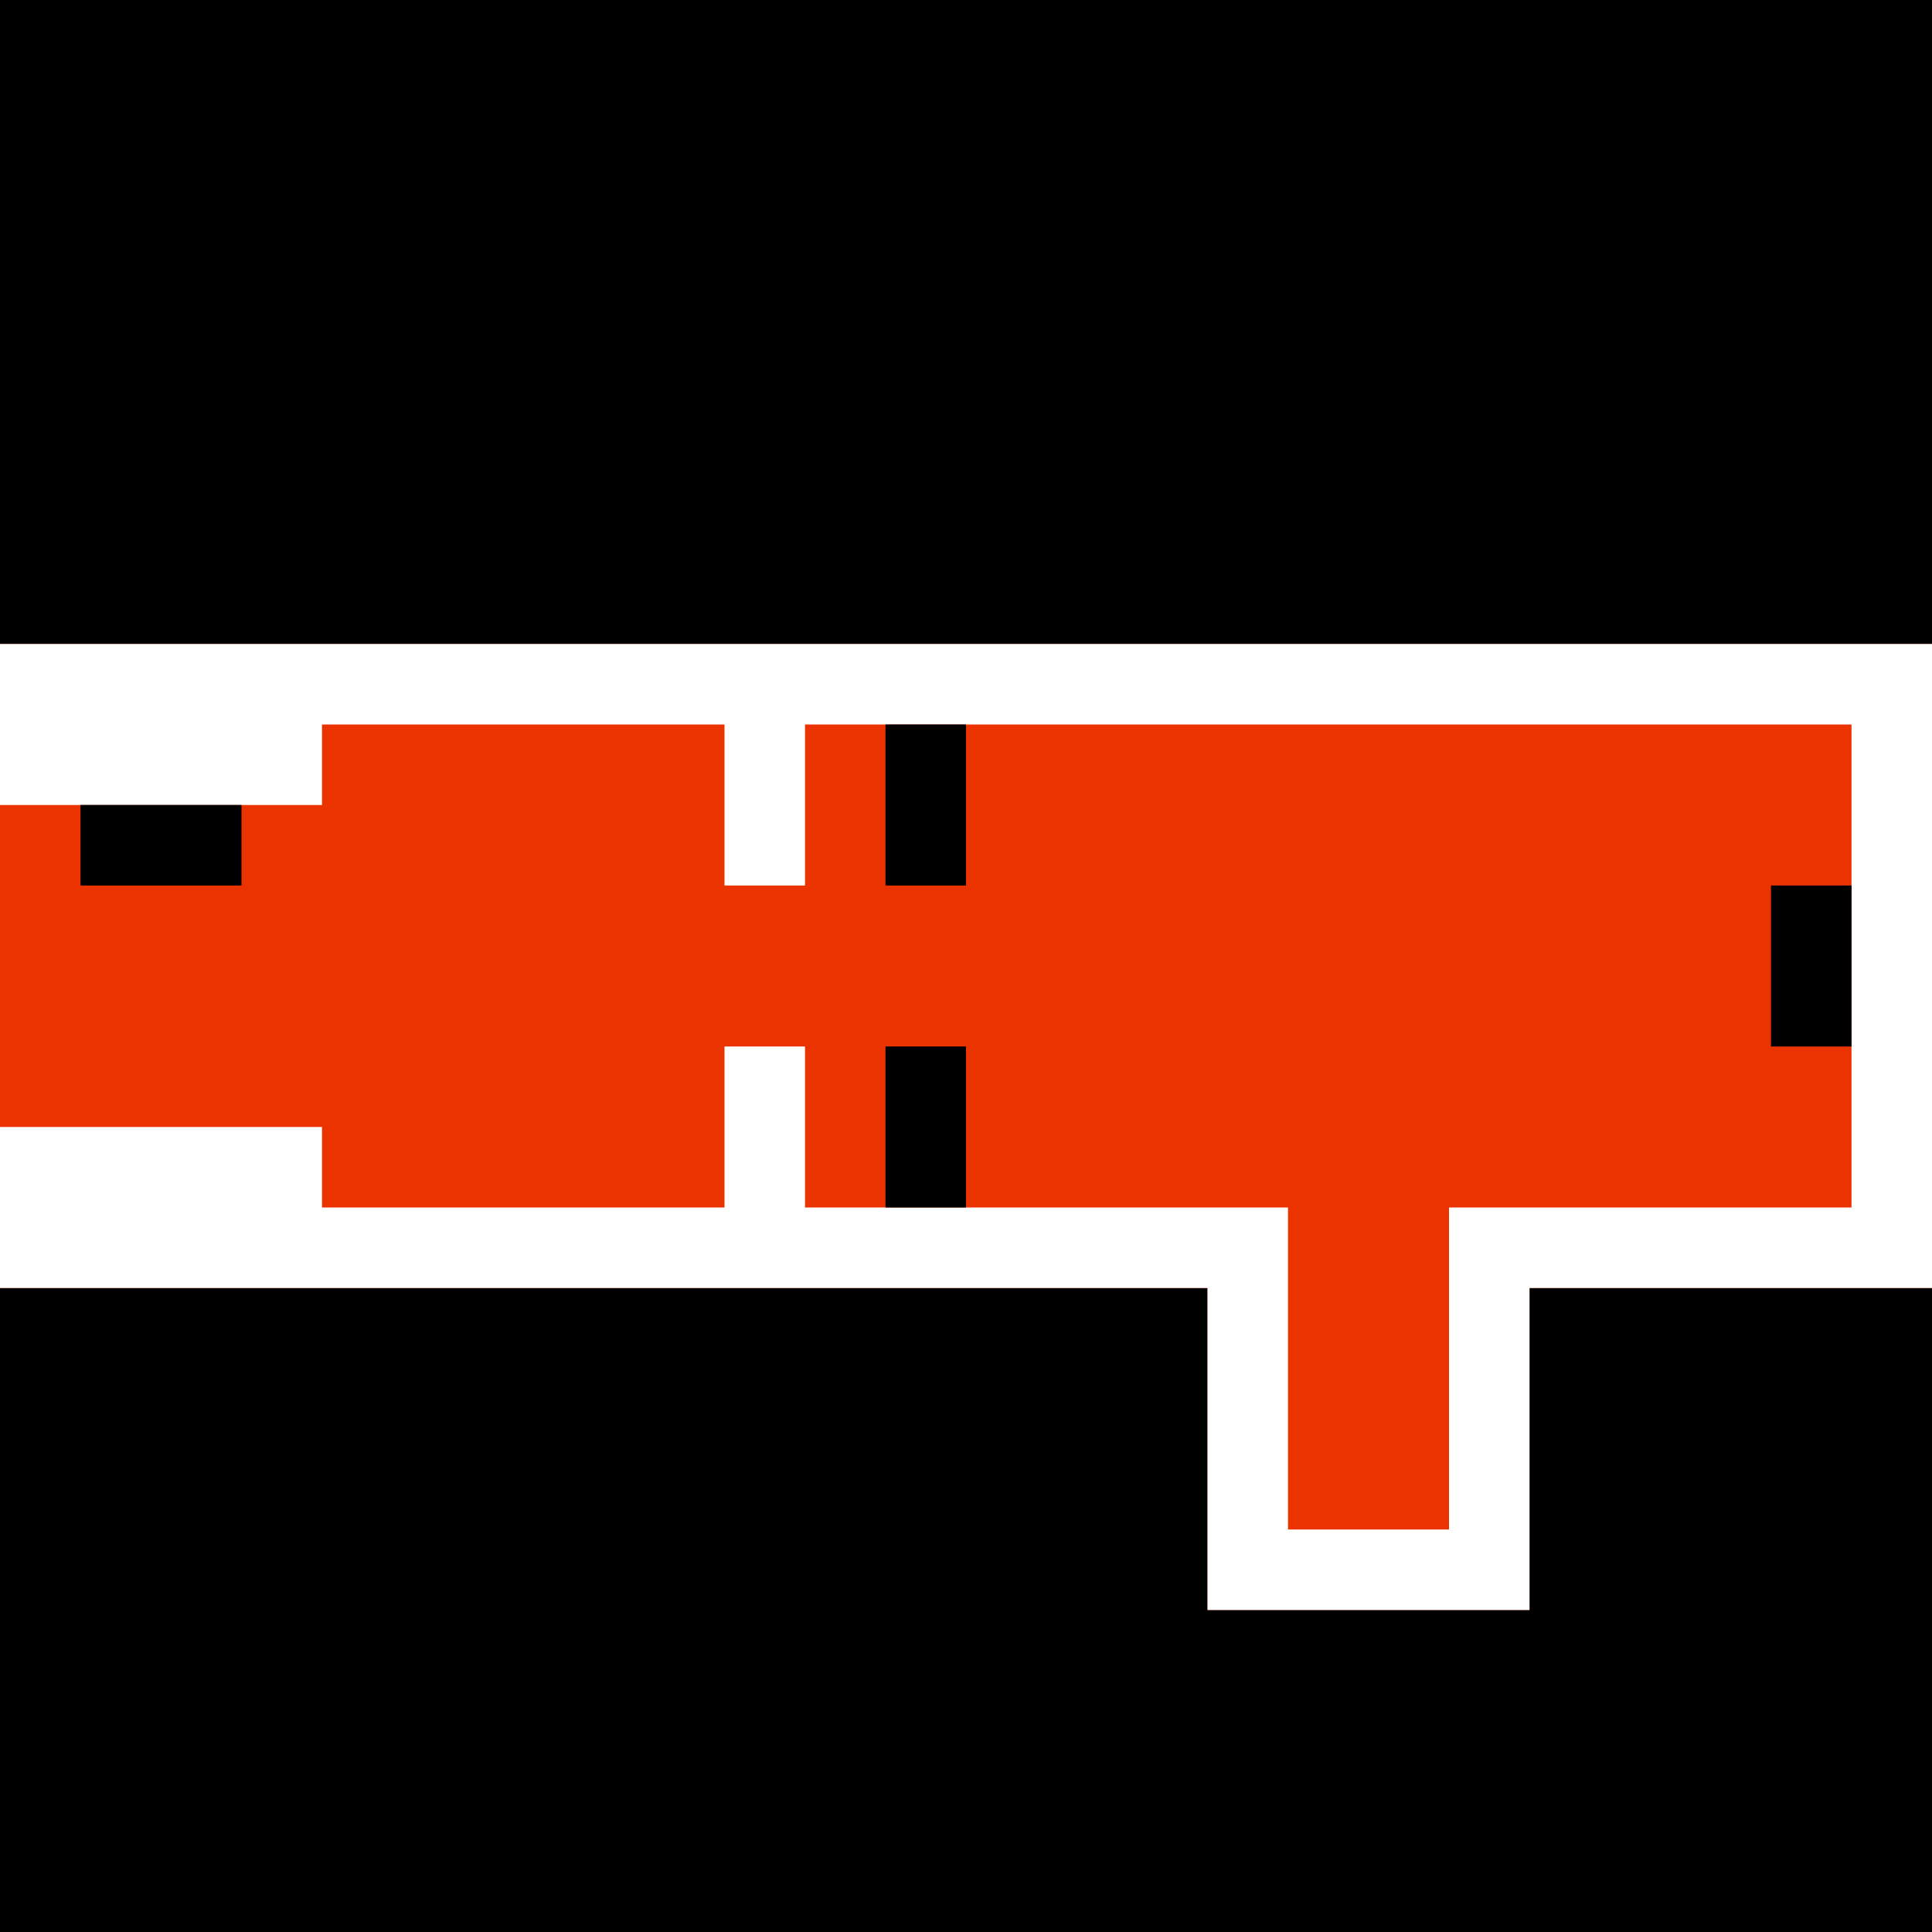
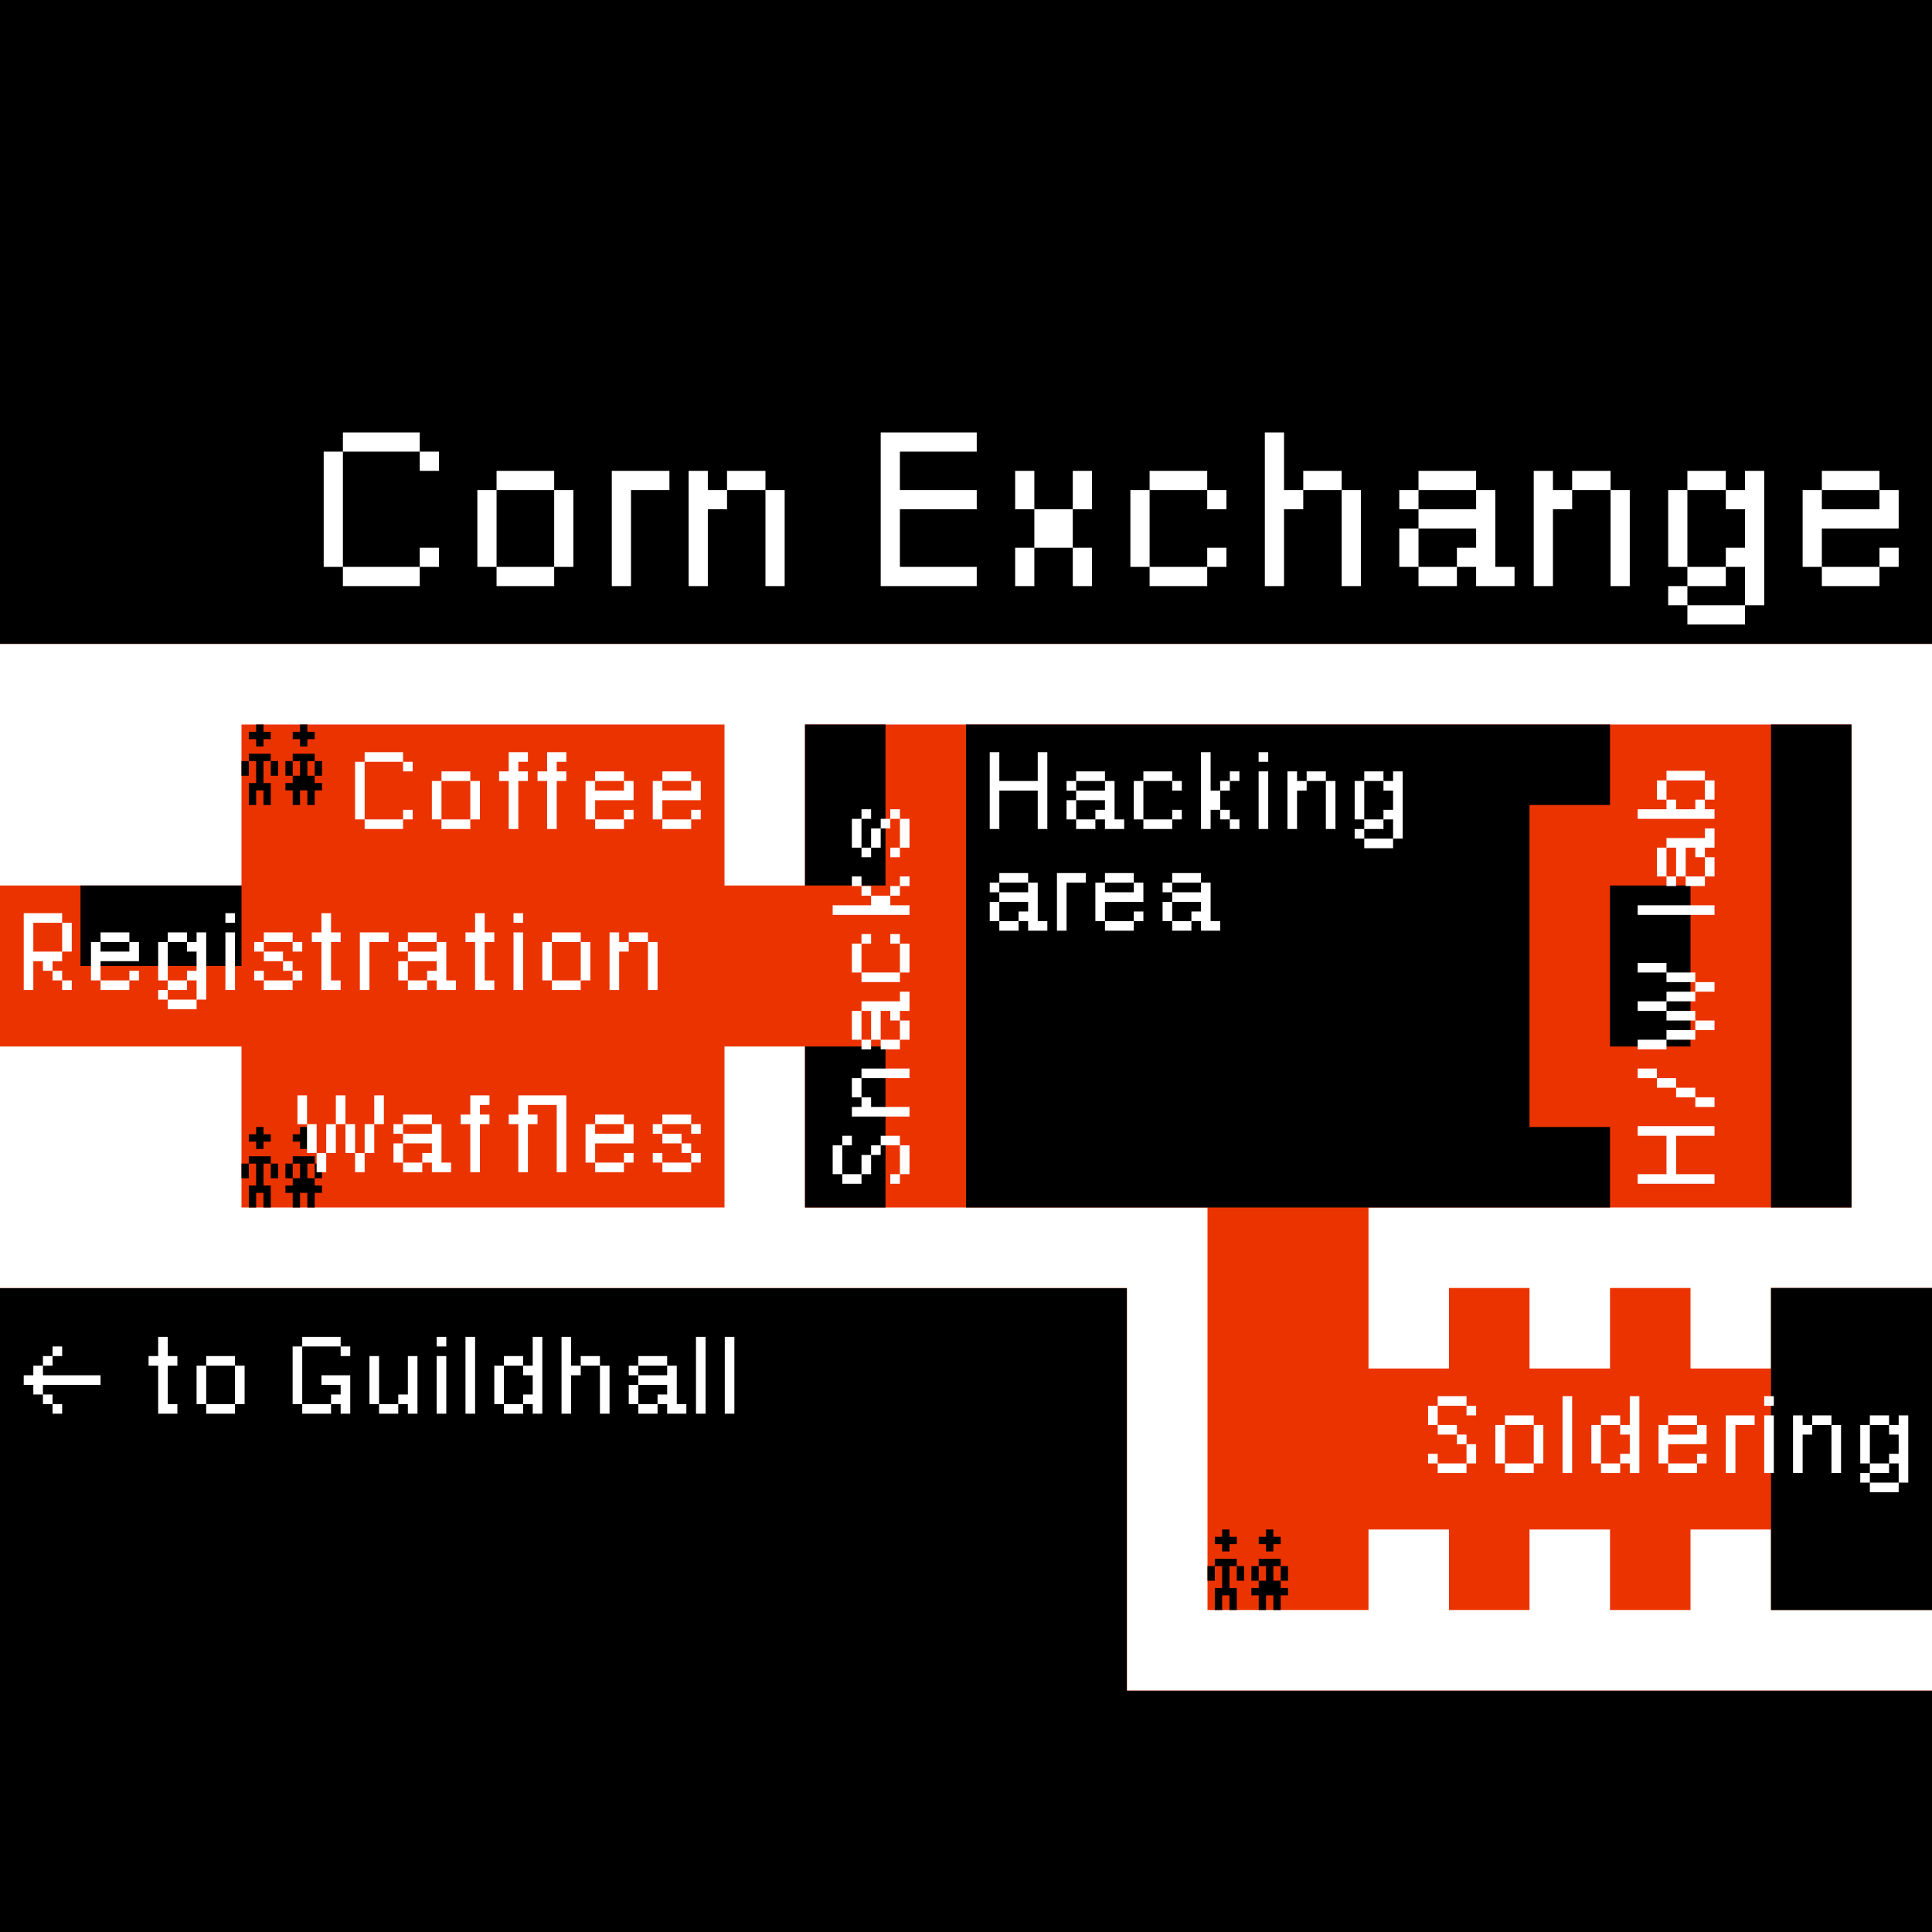
<svg xmlns="http://www.w3.org/2000/svg" version="1.1" viewBox="0 0 684 684" preserveAspectRatio="xMinYMin">
  <defs />
  <g stroke="none" stroke-opacity="1" stroke-dasharray="none" fill="none" fill-opacity="1">
    <g>
      <rect x="0" y="0" width="684" height="684" fill="black" />
-       <path d="M 427.5 456 L 427.5 570 L 541.5 570 L 541.5 456 L 684 456 L 684 228 L 0 228 L 0 456 Z" fill="#eb3300" />
-       <path d="M 0 228 L 0 285 L 114 285 L 114 256.5 L 256.5 256.5 L 256.5 228 Z M 256.5 456 L 256.5 427.5 L 114 427.5 L 114 399 L 0 399 L 0 456 Z M 541.5 456 L 684 456 L 684 228 L 256.5 228 L 256.5 313.5 L 285 313.5 L 285 256.5 L 655.5 256.5 L 655.5 427.5 L 513 427.5 L 513 541.5 L 456 541.5 L 456 427.5 L 285 427.5 L 285 370.5 L 256.5 370.5 L 256.5 456 L 427.5 456 L 427.5 570 L 541.5 570 Z" fill="white" />
-       <rect x="28.5" y="285" width="57" height="28.5" fill="black" />
-       <rect x="313.5" y="256.5" width="28.5" height="57" fill="black" />
-       <rect x="313.5" y="370.5" width="28.5" height="57" fill="black" />
-       <rect x="627" y="313.5" width="28.5" height="57" fill="black" />
+       <path d="M 399 456 L 399 598.5 L 684 598.5 L 684 228 L 0 228 L 0 456 Z" fill="#eb3300" />
+       <path d="M 0 228 L 0 313.5 L 85.5 313.5 L 85.5 256.5 L 256.5 256.5 L 256.5 228 Z M 256.5 456 L 256.5 427.5 L 85.5 427.5 L 85.5 370.5 L 0 370.5 L 0 456 Z M 684 228 L 256.5 228 L 256.5 313.5 L 285 313.5 L 285 256.5 L 655.5 256.5 L 655.5 427.5 L 484.5 427.5 L 484.5 484.5 L 513 484.5 L 513 456 L 541.5 456 L 541.5 484.5 L 570 484.5 L 570 456 L 598.5 456 L 598.5 484.5 L 627 484.5 L 627 456 L 684 456 L 684 570 L 627 570 L 627 541.5 L 598.5 541.5 L 598.5 570 L 570 570 L 570 541.5 L 541.5 541.5 L 541.5 570 L 513 570 L 513 541.5 L 484.5 541.5 L 484.5 570 L 427.5 570 L 427.5 427.5 L 285 427.5 L 285 370.5 L 256.5 370.5 L 256.5 456 L 399 456 L 399 598.5 L 684 598.5 Z" fill="white" />
+       <rect x="28.5" y="313.5" width="57" height="28.5" fill="black" />
+       <rect x="285" y="256.5" width="28.5" height="57" fill="black" />
+       <rect x="285" y="370.5" width="28.5" height="57" fill="black" />
+       <rect x="570" y="313.5" width="28.5" height="57" fill="black" />
+       <path d="M 570 285 L 570 256.5 L 342 256.5 L 342 427.5 L 570 427.5 L 570 399 L 541.5 399 L 541.5 285 Z" fill="black" />
+       <rect x="627" y="256.5" width="28.5" height="171" fill="black" />
+       <rect x="627" y="456" width="57" height="114" fill="black" />
+       <path d="M 90.682 256.5 L 90.682 259.091 L 88.091 259.091 L 88.091 261.682 L 90.682 261.682 L 90.682 264.273 L 93.273 264.273 L 93.273 261.682 L 95.864 261.682 L 95.864 259.091 L 93.273 259.091 L 93.273 256.5 Z M 106.227 256.5 L 106.227 259.091 L 103.636 259.091 L 103.636 261.682 L 106.227 261.682 L 106.227 264.273 L 108.818 264.273 L 108.818 261.682 L 111.409 261.682 L 111.409 259.091 L 108.818 259.091 L 108.818 256.5 Z M 95.864 266.864 L 88.091 266.864 L 88.091 269.455 L 85.5 269.455 L 85.5 274.636 L 88.091 274.636 L 88.091 269.455 L 90.682 269.455 L 90.682 277.227 L 88.091 277.227 L 88.091 285 L 90.682 285 L 90.682 279.818 L 93.273 279.818 L 93.273 285 L 95.864 285 L 95.864 277.227 L 93.273 277.227 L 93.273 269.455 L 95.864 269.455 L 95.864 274.636 L 98.455 274.636 L 98.455 269.455 L 95.864 269.455 Z M 111.409 266.864 L 111.409 269.455 L 111.409 269.455 L 111.409 274.636 L 114 274.636 L 114 269.455 L 111.409 269.455 Z M 111.409 266.864 L 103.636 266.864 L 103.636 269.455 L 101.045 269.455 L 101.045 274.636 L 103.636 274.636 L 103.636 269.455 L 106.227 269.455 L 106.227 274.636 L 103.636 274.636 L 103.636 277.227 L 101.045 277.227 L 101.045 279.818 L 103.636 279.818 L 103.636 285 L 106.227 285 L 106.227 279.818 L 108.818 279.818 L 108.818 285 L 111.409 285 L 111.409 279.818 L 114 279.818 L 114 277.227 L 111.409 277.227 L 111.409 274.636 L 108.818 274.636 L 108.818 269.455 L 111.409 269.455 Z" fill="black" />
+       <path d="M 432.682 541.5 L 432.682 544.091 L 430.091 544.091 L 430.091 546.682 L 432.682 546.682 L 432.682 549.273 L 435.273 549.273 L 435.273 546.682 L 437.864 546.682 L 437.864 544.091 L 435.273 544.091 L 435.273 541.5 Z M 448.227 541.5 L 448.227 544.091 L 445.636 544.091 L 445.636 546.682 L 448.227 546.682 L 448.227 549.273 L 450.818 549.273 L 450.818 546.682 L 453.409 546.682 L 453.409 544.091 L 450.818 544.091 L 450.818 541.5 Z M 437.864 551.864 L 430.091 551.864 L 430.091 554.455 L 427.5 554.455 L 427.5 559.636 L 430.091 559.636 L 430.091 554.455 L 432.682 554.455 L 432.682 562.227 L 430.091 562.227 L 430.091 570 L 432.682 570 L 432.682 564.818 L 435.273 564.818 L 435.273 570 L 437.864 570 L 437.864 562.227 L 435.273 562.227 L 435.273 554.455 L 437.864 554.455 L 437.864 559.636 L 440.455 559.636 L 440.455 554.455 L 437.864 554.455 Z M 453.409 551.864 L 453.409 554.455 L 453.409 554.455 L 453.409 559.636 L 456 559.636 L 456 554.455 L 453.409 554.455 Z M 453.409 551.864 L 445.636 551.864 L 445.636 554.455 L 443.045 554.455 L 443.045 559.636 L 445.636 559.636 L 445.636 554.455 L 448.227 554.455 L 448.227 559.636 L 445.636 559.636 L 445.636 562.227 L 443.045 562.227 L 443.045 564.818 L 445.636 564.818 L 445.636 570 L 448.227 570 L 448.227 564.818 L 450.818 564.818 L 450.818 570 L 453.409 570 L 453.409 564.818 L 456 564.818 L 456 562.227 L 453.409 562.227 L 453.409 559.636 L 450.818 559.636 L 450.818 554.455 L 453.409 554.455 Z" fill="black" />
+       <path d="M 90.682 399 L 90.682 401.591 L 88.091 401.591 L 88.091 404.182 L 90.682 404.182 L 90.682 406.773 L 93.273 406.773 L 93.273 404.182 L 95.864 404.182 L 95.864 401.591 L 93.273 401.591 L 93.273 399 Z M 106.227 399 L 106.227 401.591 L 103.636 401.591 L 103.636 404.182 L 106.227 404.182 L 106.227 406.773 L 108.818 406.773 L 108.818 404.182 L 111.409 404.182 L 111.409 401.591 L 108.818 401.591 L 108.818 399 Z M 95.864 409.364 L 88.091 409.364 L 88.091 411.955 L 85.5 411.955 L 85.5 417.136 L 88.091 417.136 L 88.091 411.955 L 90.682 411.955 L 90.682 419.727 L 88.091 419.727 L 88.091 427.5 L 90.682 427.5 L 90.682 422.318 L 93.273 422.318 L 93.273 427.5 L 95.864 427.5 L 95.864 419.727 L 93.273 419.727 L 93.273 411.955 L 95.864 411.955 L 95.864 417.136 L 98.455 417.136 L 98.455 411.955 L 95.864 411.955 Z M 111.409 409.364 L 111.409 411.955 L 111.409 411.955 L 111.409 417.136 L 114 417.136 L 114 411.955 L 111.409 411.955 Z M 111.409 409.364 L 103.636 409.364 L 103.636 411.955 L 101.045 411.955 L 101.045 417.136 L 103.636 417.136 L 103.636 411.955 L 106.227 411.955 L 106.227 417.136 L 103.636 417.136 L 103.636 419.727 L 101.045 419.727 L 101.045 422.318 L 103.636 422.318 L 103.636 427.5 L 106.227 427.5 L 106.227 422.318 L 108.818 422.318 L 108.818 427.5 L 111.409 427.5 L 111.409 422.318 L 114 422.318 L 114 419.727 L 111.409 419.727 L 111.409 417.136 L 108.818 417.136 L 108.818 411.955 L 111.409 411.955 Z" fill="black" />
+       <path d="M 148.6 200.7 L 121.4 200.7 L 121.4 159.9 L 114.6 159.9 L 114.6 200.7 L 121.4 200.7 L 121.4 207.5 L 148.6 207.5 Z M 155.4 159.9 L 148.6 159.9 L 148.6 153.1 L 121.4 153.1 L 121.4 159.9 L 148.6 159.9 L 148.6 166.7 L 155.4 166.7 Z M 155.4 193.9 L 148.6 193.9 L 148.6 200.7 L 155.4 200.7 Z" fill="white" />
+       <path d="M 169 200.7 L 175.8 200.7 L 175.8 207.5 L 196.2 207.5 L 196.2 200.7 L 175.8 200.7 L 175.8 173.5 L 169 173.5 Z M 175.8 173.5 L 196.2 173.5 L 196.2 200.7 L 203 200.7 L 203 173.5 L 196.2 173.5 L 196.2 166.7 L 175.8 166.7 Z" fill="white" />
+       <path d="M 216.6 207.5 L 223.4 207.5 L 223.4 173.5 L 237 173.5 L 237 166.7 L 216.6 166.7 Z" fill="white" />
+       <path d="M 250.6 180.3 L 257.4 180.3 L 257.4 173.5 L 250.6 173.5 L 250.6 166.7 L 243.8 166.7 L 243.8 207.5 L 250.6 207.5 Z M 271 207.5 L 277.8 207.5 L 277.8 173.5 L 271 173.5 L 271 166.7 L 257.4 166.7 L 257.4 173.5 L 271 173.5 Z" fill="white" />
+       <path d="M 318.6 180.3 L 345.8 180.3 L 345.8 173.5 L 318.6 173.5 L 318.6 159.9 L 345.8 159.9 L 345.8 153.1 L 311.8 153.1 L 311.8 207.5 L 345.8 207.5 L 345.8 200.7 L 318.6 200.7 Z" fill="white" />
+       <path d="M 366.2 193.9 L 379.8 193.9 L 379.8 207.5 L 386.6 207.5 L 386.6 193.9 L 379.8 193.9 L 379.8 180.3 L 366.2 180.3 L 366.2 166.7 L 359.4 166.7 L 359.4 180.3 L 366.2 180.3 Z M 359.4 207.5 L 366.2 207.5 L 366.2 193.9 L 359.4 193.9 Z M 386.6 166.7 L 379.8 166.7 L 379.8 180.3 L 386.6 180.3 Z" fill="white" />
+       <path d="M 400.2 200.7 L 407 200.7 L 407 207.5 L 427.4 207.5 L 427.4 200.7 L 407 200.7 L 407 173.5 L 400.2 173.5 Z M 434.2 173.5 L 427.4 173.5 L 427.4 166.7 L 407 166.7 L 407 173.5 L 427.4 173.5 L 427.4 180.3 L 434.2 180.3 Z M 434.2 193.9 L 427.4 193.9 L 427.4 200.7 L 434.2 200.7 Z" fill="white" />
+       <path d="M 454.6 180.3 L 461.4 180.3 L 461.4 173.5 L 454.6 173.5 L 454.6 153.1 L 447.8 153.1 L 447.8 207.5 L 454.6 207.5 Z M 475 207.5 L 481.8 207.5 L 481.8 173.5 L 475 173.5 L 475 166.7 L 461.4 166.7 L 461.4 173.5 L 475 173.5 Z" fill="white" />
+       <path d="M 495.4 180.3 L 502.2 180.3 L 502.2 187.1 L 522.6 187.1 L 522.6 193.9 L 515.8 193.9 L 515.8 200.7 L 522.6 200.7 L 522.6 207.5 L 536.2 207.5 L 536.2 200.7 L 529.4 200.7 L 529.4 173.5 L 522.6 173.5 L 522.6 166.7 L 502.2 166.7 L 502.2 173.5 L 495.4 173.5 Z M 495.4 200.7 L 502.2 200.7 L 502.2 207.5 L 515.8 207.5 L 515.8 200.7 L 502.2 200.7 L 502.2 187.1 L 495.4 187.1 Z M 502.2 173.5 L 522.6 173.5 L 522.6 180.3 L 502.2 180.3 Z" fill="white" />
+       <path d="M 549.8 180.3 L 556.6 180.3 L 556.6 173.5 L 549.8 173.5 L 549.8 166.7 L 543 166.7 L 543 207.5 L 549.8 207.5 Z M 570.2 207.5 L 577 207.5 L 577 173.5 L 570.2 173.5 L 570.2 166.7 L 556.6 166.7 L 556.6 173.5 L 570.2 173.5 Z" fill="white" />
+       <path d="M 617.8 193.9 L 611 193.9 L 611 200.7 L 617.8 200.7 L 617.8 214.3 L 624.6 214.3 L 624.6 166.7 L 617.8 166.7 L 617.8 173.5 L 611 173.5 L 611 166.7 L 597.4 166.7 L 597.4 173.5 L 611 173.5 L 611 180.3 L 617.8 180.3 Z M 611 200.7 L 597.4 200.7 L 597.4 173.5 L 590.6 173.5 L 590.6 200.7 L 597.4 200.7 L 597.4 207.5 L 611 207.5 Z M 597.4 207.5 L 590.6 207.5 L 590.6 214.3 L 597.4 214.3 L 597.4 221.1 L 617.8 221.1 L 617.8 214.3 L 597.4 214.3 Z" fill="white" />
+       <path d="M 672.2 173.5 L 665.4 173.5 L 665.4 166.7 L 645 166.7 L 645 173.5 L 665.4 173.5 L 665.4 180.3 L 645 180.3 L 645 173.5 L 638.2 173.5 L 638.2 200.7 L 645 200.7 L 645 207.5 L 665.4 207.5 L 665.4 200.7 L 645 200.7 L 645 187.1 L 672.2 187.1 Z M 672.2 193.9 L 665.4 193.9 L 665.4 200.7 L 672.2 200.7 Z" fill="white" />
+       <path d="M 11.8 340.3 L 15.2 340.3 L 15.2 343.7 L 18.6 343.7 L 18.6 347.1 L 22 347.1 L 22 350.5 L 25.4 350.5 L 25.4 347.1 L 22 347.1 L 22 343.7 L 18.6 343.7 L 18.6 340.3 L 22 340.3 L 22 336.9 L 11.8 336.9 L 11.8 326.7 L 22 326.7 L 22 336.9 L 25.4 336.9 L 25.4 326.7 L 22 326.7 L 22 323.3 L 8.4 323.3 L 8.4 350.5 L 11.8 350.5 Z" fill="white" />
+       <path d="M 49.2 333.5 L 45.8 333.5 L 45.8 330.1 L 35.6 330.1 L 35.6 333.5 L 45.8 333.5 L 45.8 336.9 L 35.6 336.9 L 35.6 333.5 L 32.2 333.5 L 32.2 347.1 L 35.6 347.1 L 35.6 350.5 L 45.8 350.5 L 45.8 347.1 L 35.6 347.1 L 35.6 340.3 L 49.2 340.3 Z M 49.2 343.7 L 45.8 343.7 L 45.8 347.1 L 49.2 347.1 Z" fill="white" />
+       <path d="M 69.6 343.7 L 66.2 343.7 L 66.2 347.1 L 69.6 347.1 L 69.6 353.9 L 73 353.9 L 73 330.1 L 69.6 330.1 L 69.6 333.5 L 66.2 333.5 L 66.2 330.1 L 59.4 330.1 L 59.4 333.5 L 66.2 333.5 L 66.2 336.9 L 69.6 336.9 Z M 66.2 347.1 L 59.4 347.1 L 59.4 333.5 L 56 333.5 L 56 347.1 L 59.4 347.1 L 59.4 350.5 L 66.2 350.5 Z M 59.4 350.5 L 56 350.5 L 56 353.9 L 59.4 353.9 L 59.4 357.3 L 69.6 357.3 L 69.6 353.9 L 59.4 353.9 Z" fill="white" />
+       <path d="M 79.8 350.5 L 83.2 350.5 L 83.2 330.1 L 79.8 330.1 Z M 79.8 326.7 L 83.2 326.7 L 83.2 323.3 L 79.8 323.3 Z" fill="white" />
+       <path d="M 93.4 340.3 L 100.2 340.3 L 100.2 343.7 L 103.6 343.7 L 103.6 347.1 L 107 347.1 L 107 343.7 L 103.6 343.7 L 103.6 340.3 L 100.2 340.3 L 100.2 336.9 L 93.4 336.9 L 93.4 333.5 L 90 333.5 L 90 336.9 L 93.4 336.9 Z M 107 333.5 L 103.6 333.5 L 103.6 330.1 L 93.4 330.1 L 93.4 333.5 L 103.6 333.5 L 103.6 336.9 L 107 336.9 Z M 90 347.1 L 93.4 347.1 L 93.4 350.5 L 103.6 350.5 L 103.6 347.1 L 93.4 347.1 L 93.4 343.7 L 90 343.7 Z" fill="white" />
+       <path d="M 120.6 330.1 L 117.2 330.1 L 117.2 323.3 L 113.8 323.3 L 113.8 330.1 L 110.4 330.1 L 110.4 333.5 L 113.8 333.5 L 113.8 350.5 L 120.6 350.5 L 120.6 347.1 L 117.2 347.1 L 117.2 333.5 L 120.6 333.5 Z" fill="white" />
+       <path d="M 127.4 350.5 L 130.8 350.5 L 130.8 333.5 L 137.6 333.5 L 137.6 330.1 L 127.4 330.1 Z" fill="white" />
+       <path d="M 141 336.9 L 144.4 336.9 L 144.4 340.3 L 154.6 340.3 L 154.6 343.7 L 151.2 343.7 L 151.2 347.1 L 154.6 347.1 L 154.6 350.5 L 161.4 350.5 L 161.4 347.1 L 158 347.1 L 158 333.5 L 154.6 333.5 L 154.6 330.1 L 144.4 330.1 L 144.4 333.5 L 141 333.5 Z M 141 347.1 L 144.4 347.1 L 144.4 350.5 L 151.2 350.5 L 151.2 347.1 L 144.4 347.1 L 144.4 340.3 L 141 340.3 Z M 144.4 333.5 L 154.6 333.5 L 154.6 336.9 L 144.4 336.9 Z" fill="white" />
+       <path d="M 175 330.1 L 171.6 330.1 L 171.6 323.3 L 168.2 323.3 L 168.2 330.1 L 164.8 330.1 L 164.8 333.5 L 168.2 333.5 L 168.2 350.5 L 175 350.5 L 175 347.1 L 171.6 347.1 L 171.6 333.5 L 175 333.5 Z" fill="white" />
+       <path d="M 181.8 350.5 L 185.2 350.5 L 185.2 330.1 L 181.8 330.1 Z M 181.8 326.7 L 185.2 326.7 L 185.2 323.3 L 181.8 323.3 Z" fill="white" />
+       <path d="M 192 347.1 L 195.4 347.1 L 195.4 350.5 L 205.6 350.5 L 205.6 347.1 L 195.4 347.1 L 195.4 333.5 L 192 333.5 Z M 195.4 333.5 L 205.6 333.5 L 205.6 347.1 L 209 347.1 L 209 333.5 L 205.6 333.5 L 205.6 330.1 L 195.4 330.1 Z" fill="white" />
+       <path d="M 219.2 336.9 L 222.6 336.9 L 222.6 333.5 L 219.2 333.5 L 219.2 330.1 L 215.8 330.1 L 215.8 350.5 L 219.2 350.5 Z M 229.4 350.5 L 232.8 350.5 L 232.8 333.5 L 229.4 333.5 L 229.4 330.1 L 222.6 330.1 L 222.6 333.5 L 229.4 333.5 Z" fill="white" />
+       <path d="M 142.7 290.1 L 129.1 290.1 L 129.1 269.7 L 125.7 269.7 L 125.7 290.1 L 129.1 290.1 L 129.1 293.5 L 142.7 293.5 Z M 146.1 269.7 L 142.7 269.7 L 142.7 266.3 L 129.1 266.3 L 129.1 269.7 L 142.7 269.7 L 142.7 273.1 L 146.1 273.1 Z M 146.1 286.7 L 142.7 286.7 L 142.7 290.1 L 146.1 290.1 Z" fill="white" />
+       <path d="M 152.9 290.1 L 156.3 290.1 L 156.3 293.5 L 166.5 293.5 L 166.5 290.1 L 156.3 290.1 L 156.3 276.5 L 152.9 276.5 Z M 156.3 276.5 L 166.5 276.5 L 166.5 290.1 L 169.9 290.1 L 169.9 276.5 L 166.5 276.5 L 166.5 273.1 L 156.3 273.1 Z" fill="white" />
+       <path d="M 186.9 273.1 L 183.5 273.1 L 183.5 269.7 L 186.9 269.7 L 186.9 266.3 L 180.1 266.3 L 180.1 273.1 L 176.7 273.1 L 176.7 276.5 L 180.1 276.5 L 180.1 293.5 L 183.5 293.5 L 183.5 276.5 L 186.9 276.5 Z" fill="white" />
+       <path d="M 200.5 273.1 L 197.1 273.1 L 197.1 269.7 L 200.5 269.7 L 200.5 266.3 L 193.7 266.3 L 193.7 273.1 L 190.3 273.1 L 190.3 276.5 L 193.7 276.5 L 193.7 293.5 L 197.1 293.5 L 197.1 276.5 L 200.5 276.5 Z" fill="white" />
+       <path d="M 224.3 276.5 L 220.9 276.5 L 220.9 273.1 L 210.7 273.1 L 210.7 276.5 L 220.9 276.5 L 220.9 279.9 L 210.7 279.9 L 210.7 276.5 L 207.3 276.5 L 207.3 290.1 L 210.7 290.1 L 210.7 293.5 L 220.9 293.5 L 220.9 290.1 L 210.7 290.1 L 210.7 283.3 L 224.3 283.3 Z M 224.3 286.7 L 220.9 286.7 L 220.9 290.1 L 224.3 290.1 Z" fill="white" />
+       <path d="M 248.1 276.5 L 244.7 276.5 L 244.7 273.1 L 234.5 273.1 L 234.5 276.5 L 244.7 276.5 L 244.7 279.9 L 234.5 279.9 L 234.5 276.5 L 231.1 276.5 L 231.1 290.1 L 234.5 290.1 L 234.5 293.5 L 244.7 293.5 L 244.7 290.1 L 234.5 290.1 L 234.5 283.3 L 248.1 283.3 Z M 248.1 286.7 L 244.7 286.7 L 244.7 290.1 L 248.1 290.1 Z" fill="white" />
+       <path d="M 35.6 486.9 L 15.2 486.9 L 15.2 483.5 L 11.8 483.5 L 11.8 486.9 L 8.4 486.9 L 8.4 490.3 L 11.8 490.3 L 11.8 493.7 L 15.2 493.7 L 15.2 497.1 L 18.6 497.1 L 18.6 500.5 L 22 500.5 L 22 497.1 L 18.6 497.1 L 18.6 493.7 L 15.2 493.7 L 15.2 490.3 L 35.6 490.3 Z M 22 476.7 L 18.6 476.7 L 18.6 480.1 L 22 480.1 Z M 18.6 480.1 L 15.2 480.1 L 15.2 483.5 L 18.6 483.5 Z" fill="white" />
+       <path d="M 62.8 480.1 L 59.4 480.1 L 59.4 473.3 L 56 473.3 L 56 480.1 L 52.6 480.1 L 52.6 483.5 L 56 483.5 L 56 500.5 L 62.8 500.5 L 62.8 497.1 L 59.4 497.1 L 59.4 483.5 L 62.8 483.5 Z" fill="white" />
+       <path d="M 69.6 497.1 L 73 497.1 L 73 500.5 L 83.2 500.5 L 83.2 497.1 L 73 497.1 L 73 483.5 L 69.6 483.5 Z M 73 483.5 L 83.2 483.5 L 83.2 497.1 L 86.6 497.1 L 86.6 483.5 L 83.2 483.5 L 83.2 480.1 L 73 480.1 Z" fill="white" />
+       <path d="M 117.2 497.1 L 107 497.1 L 107 476.7 L 103.6 476.7 L 103.6 497.1 L 107 497.1 L 107 500.5 L 117.2 500.5 Z M 117.2 497.1 L 120.6 497.1 L 120.6 500.5 L 124 500.5 L 124 486.9 L 113.8 486.9 L 113.8 490.3 L 120.6 490.3 L 120.6 493.7 L 117.2 493.7 Z M 124 476.7 L 120.6 476.7 L 120.6 473.3 L 107 473.3 L 107 476.7 L 120.6 476.7 L 120.6 480.1 L 124 480.1 Z" fill="white" />
+       <path d="M 144.4 493.7 L 141 493.7 L 141 497.1 L 144.4 497.1 L 144.4 500.5 L 147.8 500.5 L 147.8 480.1 L 144.4 480.1 Z M 141 497.1 L 134.2 497.1 L 134.2 480.1 L 130.8 480.1 L 130.8 497.1 L 134.2 497.1 L 134.2 500.5 L 141 500.5 Z" fill="white" />
+       <path d="M 154.6 500.5 L 158 500.5 L 158 480.1 L 154.6 480.1 Z M 154.6 476.7 L 158 476.7 L 158 473.3 L 154.6 473.3 Z" fill="white" />
+       <rect x="164.8" y="473.3" width="3.4" height="27.2" fill="white" />
+       <path d="M 192 473.3 L 188.6 473.3 L 188.6 483.5 L 185.2 483.5 L 185.2 480.1 L 178.4 480.1 L 178.4 483.5 L 185.2 483.5 L 185.2 486.9 L 188.6 486.9 L 188.6 493.7 L 185.2 493.7 L 185.2 497.1 L 188.6 497.1 L 188.6 500.5 L 192 500.5 Z M 185.2 497.1 L 178.4 497.1 L 178.4 483.5 L 175 483.5 L 175 497.1 L 178.4 497.1 L 178.4 500.5 L 185.2 500.5 Z" fill="white" />
+       <path d="M 202.2 486.9 L 205.6 486.9 L 205.6 483.5 L 202.2 483.5 L 202.2 473.3 L 198.8 473.3 L 198.8 500.5 L 202.2 500.5 Z M 212.4 500.5 L 215.8 500.5 L 215.8 483.5 L 212.4 483.5 L 212.4 480.1 L 205.6 480.1 L 205.6 483.5 L 212.4 483.5 Z" fill="white" />
+       <path d="M 222.6 486.9 L 226 486.9 L 226 490.3 L 236.2 490.3 L 236.2 493.7 L 232.8 493.7 L 232.8 497.1 L 236.2 497.1 L 236.2 500.5 L 243 500.5 L 243 497.1 L 239.6 497.1 L 239.6 483.5 L 236.2 483.5 L 236.2 480.1 L 226 480.1 L 226 483.5 L 222.6 483.5 Z M 222.6 497.1 L 226 497.1 L 226 500.5 L 232.8 500.5 L 232.8 497.1 L 226 497.1 L 226 490.3 L 222.6 490.3 Z M 226 483.5 L 236.2 483.5 L 236.2 486.9 L 226 486.9 Z" fill="white" />
+       <rect x="246.4" y="473.3" width="3.4" height="27.2" fill="white" />
+       <rect x="256.6" y="473.3" width="3.4" height="27.2" fill="white" />
+       <path d="M 108.7 408.2 L 112.1 408.2 L 112.1 415 L 115.5 415 L 115.5 408.2 L 112.1 408.2 L 112.1 398 L 108.7 398 L 108.7 387.8 L 105.3 387.8 L 105.3 398 L 108.7 398 Z M 122.3 408.2 L 125.7 408.2 L 125.7 415 L 129.1 415 L 129.1 408.2 L 125.7 408.2 L 125.7 398 L 122.3 398 L 122.3 387.8 L 118.9 387.8 L 118.9 398 L 122.3 398 Z M 135.9 387.8 L 132.5 387.8 L 132.5 398 L 135.9 398 Z M 118.9 398 L 115.5 398 L 115.5 408.2 L 118.9 408.2 Z M 132.5 398 L 129.1 398 L 129.1 408.2 L 132.5 408.2 Z" fill="white" />
+       <path d="M 139.3 401.4 L 142.7 401.4 L 142.7 404.8 L 152.9 404.8 L 152.9 408.2 L 149.5 408.2 L 149.5 411.6 L 152.9 411.6 L 152.9 415 L 159.7 415 L 159.7 411.6 L 156.3 411.6 L 156.3 398 L 152.9 398 L 152.9 394.6 L 142.7 394.6 L 142.7 398 L 139.3 398 Z M 139.3 411.6 L 142.7 411.6 L 142.7 415 L 149.5 415 L 149.5 411.6 L 142.7 411.6 L 142.7 404.8 L 139.3 404.8 Z M 142.7 398 L 152.9 398 L 152.9 401.4 L 142.7 401.4 Z" fill="white" />
+       <path d="M 173.3 394.6 L 169.9 394.6 L 169.9 391.2 L 173.3 391.2 L 173.3 387.8 L 166.5 387.8 L 166.5 394.6 L 163.1 394.6 L 163.1 398 L 166.5 398 L 166.5 415 L 169.9 415 L 169.9 398 L 173.3 398 Z" fill="white" />
+       <path d="M 197.1 415 L 200.5 415 L 200.5 387.8 L 183.5 387.8 L 183.5 394.6 L 180.1 394.6 L 180.1 398 L 183.5 398 L 183.5 415 L 186.9 415 L 186.9 398 L 190.3 398 L 190.3 394.6 L 186.9 394.6 L 186.9 391.2 L 197.1 391.2 Z" fill="white" />
+       <path d="M 224.3 398 L 220.9 398 L 220.9 394.6 L 210.7 394.6 L 210.7 398 L 220.9 398 L 220.9 401.4 L 210.7 401.4 L 210.7 398 L 207.3 398 L 207.3 411.6 L 210.7 411.6 L 210.7 415 L 220.9 415 L 220.9 411.6 L 210.7 411.6 L 210.7 404.8 L 224.3 404.8 Z M 224.3 408.2 L 220.9 408.2 L 220.9 411.6 L 224.3 411.6 Z" fill="white" />
+       <path d="M 234.5 404.8 L 241.3 404.8 L 241.3 408.2 L 244.7 408.2 L 244.7 411.6 L 248.1 411.6 L 248.1 408.2 L 244.7 408.2 L 244.7 404.8 L 241.3 404.8 L 241.3 401.4 L 234.5 401.4 L 234.5 398 L 231.1 398 L 231.1 401.4 L 234.5 401.4 Z M 248.1 398 L 244.7 398 L 244.7 394.6 L 234.5 394.6 L 234.5 398 L 244.7 398 L 244.7 401.4 L 248.1 401.4 Z M 231.1 411.6 L 234.5 411.6 L 234.5 415 L 244.7 415 L 244.7 411.6 L 234.5 411.6 L 234.5 408.2 L 231.1 408.2 Z" fill="white" />
+       <path d="M 308.4 405.5 L 308.4 408.9 L 305 408.9 L 305 415.7 L 298.2 415.7 L 298.2 419.1 L 305 419.1 L 305 415.7 L 308.4 415.7 L 308.4 408.9 L 311.8 408.9 L 311.8 405.5 L 318.6 405.5 L 318.6 402.1 L 311.8 402.1 L 311.8 405.5 Z M 298.2 402.1 L 298.2 405.5 L 294.8 405.5 L 294.8 415.7 L 298.2 415.7 L 298.2 405.5 L 301.6 405.5 L 301.6 402.1 Z M 315.2 415.7 L 315.2 419.1 L 318.6 419.1 L 318.6 415.7 L 322 415.7 L 322 405.5 L 318.6 405.5 L 318.6 415.7 Z" fill="white" />
+       <path d="M 308.4 391.9 L 308.4 388.5 L 305 388.5 L 305 391.9 L 301.6 391.9 L 301.6 395.3 L 322 395.3 L 322 391.9 Z M 322 381.7 L 322 378.3 L 305 378.3 L 305 381.7 L 301.6 381.7 L 301.6 388.5 L 305 388.5 L 305 381.7 Z" fill="white" />
+       <path d="M 308.4 371.5 L 308.4 368.1 L 311.8 368.1 L 311.8 357.9 L 315.2 357.9 L 315.2 361.3 L 318.6 361.3 L 318.6 357.9 L 322 357.9 L 322 351.1 L 318.6 351.1 L 318.6 354.5 L 305 354.5 L 305 357.9 L 301.6 357.9 L 301.6 368.1 L 305 368.1 L 305 371.5 Z M 318.6 371.5 L 318.6 368.1 L 322 368.1 L 322 361.3 L 318.6 361.3 L 318.6 368.1 L 311.8 368.1 L 311.8 371.5 Z M 305 368.1 L 305 357.9 L 308.4 357.9 L 308.4 368.1 Z" fill="white" />
+       <path d="M 318.6 347.7 L 318.6 344.3 L 322 344.3 L 322 334.1 L 318.6 334.1 L 318.6 344.3 L 305 344.3 L 305 347.7 Z M 305 330.7 L 305 334.1 L 301.6 334.1 L 301.6 344.3 L 305 344.3 L 305 334.1 L 308.4 334.1 L 308.4 330.7 Z M 315.2 330.7 L 315.2 334.1 L 318.6 334.1 L 318.6 330.7 Z" fill="white" />
+       <path d="M 315.2 320.5 L 315.2 317.1 L 318.6 317.1 L 318.6 313.7 L 322 313.7 L 322 310.3 L 318.6 310.3 L 318.6 313.7 L 315.2 313.7 L 315.2 317.1 L 308.4 317.1 L 308.4 320.5 L 294.8 320.5 L 294.8 323.9 L 322 323.9 L 322 320.5 Z M 308.4 317.1 L 308.4 313.7 L 305 313.7 L 305 317.1 Z M 305 313.7 L 305 310.3 L 301.6 310.3 L 301.6 313.7 Z" fill="white" />
+       <path d="M 311.8 300.1 L 311.8 293.3 L 315.2 293.3 L 315.2 289.9 L 318.6 289.9 L 318.6 286.5 L 315.2 286.5 L 315.2 289.9 L 311.8 289.9 L 311.8 293.3 L 308.4 293.3 L 308.4 300.1 L 305 300.1 L 305 303.5 L 308.4 303.5 L 308.4 300.1 Z M 305 286.5 L 305 289.9 L 301.6 289.9 L 301.6 300.1 L 305 300.1 L 305 289.9 L 308.4 289.9 L 308.4 286.5 Z M 318.6 303.5 L 318.6 300.1 L 322 300.1 L 322 289.9 L 318.6 289.9 L 318.6 300.1 L 315.2 300.1 L 315.2 303.5 Z" fill="white" />
+       <path d="M 607 402.1 L 607 398.7 L 579.8 398.7 L 579.8 402.1 L 590 402.1 L 590 415.7 L 579.8 415.7 L 579.8 419.1 L 607 419.1 L 607 415.7 L 593.4 415.7 L 593.4 402.1 Z" fill="white" />
+       <path d="M 607 391.9 L 607 388.5 L 600.2 388.5 L 600.2 391.9 Z M 579.8 378.3 L 579.8 381.7 L 586.6 381.7 L 586.6 378.3 Z M 586.6 381.7 L 586.6 385.1 L 593.4 385.1 L 593.4 381.7 Z M 593.4 385.1 L 593.4 388.5 L 600.2 388.5 L 600.2 385.1 Z" fill="white" />
+       <path d="M 600.2 368.1 L 600.2 364.7 L 607 364.7 L 607 361.3 L 600.2 361.3 L 600.2 364.7 L 590 364.7 L 590 368.1 L 579.8 368.1 L 579.8 371.5 L 590 371.5 L 590 368.1 Z M 600.2 354.5 L 600.2 351.1 L 607 351.1 L 607 347.7 L 600.2 347.7 L 600.2 351.1 L 590 351.1 L 590 354.5 L 579.8 354.5 L 579.8 357.9 L 590 357.9 L 590 354.5 Z M 579.8 340.9 L 579.8 344.3 L 590 344.3 L 590 340.9 Z M 590 357.9 L 590 361.3 L 600.2 361.3 L 600.2 357.9 Z M 590 344.3 L 590 347.7 L 600.2 347.7 L 600.2 344.3 Z" fill="white" />
+       <rect x="579.8" y="320.5" width="27.2" height="3.4" fill="white" />
+       <path d="M 593.4 313.7 L 593.4 310.3 L 596.8 310.3 L 596.8 300.1 L 600.2 300.1 L 600.2 303.5 L 603.6 303.5 L 603.6 300.1 L 607 300.1 L 607 293.3 L 603.6 293.3 L 603.6 296.7 L 590 296.7 L 590 300.1 L 586.6 300.1 L 586.6 310.3 L 590 310.3 L 590 313.7 Z M 603.6 313.7 L 603.6 310.3 L 607 310.3 L 607 303.5 L 603.6 303.5 L 603.6 310.3 L 596.8 310.3 L 596.8 313.7 Z M 590 310.3 L 590 300.1 L 593.4 300.1 L 593.4 310.3 Z" fill="white" />
+       <path d="M 593.4 286.5 L 593.4 283.1 L 590 283.1 L 590 286.5 L 579.8 286.5 L 579.8 289.9 L 607 289.9 L 607 286.5 L 603.6 286.5 L 603.6 283.1 L 607 283.1 L 607 276.3 L 603.6 276.3 L 603.6 283.1 L 600.2 283.1 L 600.2 286.5 Z M 590 283.1 L 590 276.3 L 603.6 276.3 L 603.6 272.9 L 590 272.9 L 590 276.3 L 586.6 276.3 L 586.6 283.1 Z" fill="white" />
+       <path d="M 367.4 293.5 L 370.8 293.5 L 370.8 266.3 L 367.4 266.3 L 367.4 276.5 L 353.8 276.5 L 353.8 266.3 L 350.4 266.3 L 350.4 293.5 L 353.8 293.5 L 353.8 279.9 L 367.4 279.9 Z" fill="white" />
+       <path d="M 377.6 279.9 L 381 279.9 L 381 283.3 L 391.2 283.3 L 391.2 286.7 L 387.8 286.7 L 387.8 290.1 L 391.2 290.1 L 391.2 293.5 L 398 293.5 L 398 290.1 L 394.6 290.1 L 394.6 276.5 L 391.2 276.5 L 391.2 273.1 L 381 273.1 L 381 276.5 L 377.6 276.5 Z M 377.6 290.1 L 381 290.1 L 381 293.5 L 387.8 293.5 L 387.8 290.1 L 381 290.1 L 381 283.3 L 377.6 283.3 Z M 381 276.5 L 391.2 276.5 L 391.2 279.9 L 381 279.9 Z" fill="white" />
+       <path d="M 401.4 290.1 L 404.8 290.1 L 404.8 293.5 L 415 293.5 L 415 290.1 L 404.8 290.1 L 404.8 276.5 L 401.4 276.5 Z M 418.4 276.5 L 415 276.5 L 415 273.1 L 404.8 273.1 L 404.8 276.5 L 415 276.5 L 415 279.9 L 418.4 279.9 Z M 418.4 286.7 L 415 286.7 L 415 290.1 L 418.4 290.1 Z" fill="white" />
+       <path d="M 428.6 286.7 L 432 286.7 L 432 290.1 L 435.4 290.1 L 435.4 293.5 L 438.8 293.5 L 438.8 290.1 L 435.4 290.1 L 435.4 286.7 L 432 286.7 L 432 279.9 L 428.6 279.9 L 428.6 266.3 L 425.2 266.3 L 425.2 293.5 L 428.6 293.5 Z M 432 279.9 L 435.4 279.9 L 435.4 276.5 L 432 276.5 Z M 435.4 276.5 L 438.8 276.5 L 438.8 273.1 L 435.4 273.1 Z" fill="white" />
+       <path d="M 445.6 293.5 L 449 293.5 L 449 273.1 L 445.6 273.1 Z M 445.6 269.7 L 449 269.7 L 449 266.3 L 445.6 266.3 Z" fill="white" />
+       <path d="M 459.2 279.9 L 462.6 279.9 L 462.6 276.5 L 459.2 276.5 L 459.2 273.1 L 455.8 273.1 L 455.8 293.5 L 459.2 293.5 Z M 469.4 293.5 L 472.8 293.5 L 472.8 276.5 L 469.4 276.5 L 469.4 273.1 L 462.6 273.1 L 462.6 276.5 L 469.4 276.5 Z" fill="white" />
+       <path d="M 493.2 286.7 L 489.8 286.7 L 489.8 290.1 L 493.2 290.1 L 493.2 296.9 L 496.6 296.9 L 496.6 273.1 L 493.2 273.1 L 493.2 276.5 L 489.8 276.5 L 489.8 273.1 L 483 273.1 L 483 276.5 L 489.8 276.5 L 489.8 279.9 L 493.2 279.9 Z M 489.8 290.1 L 483 290.1 L 483 276.5 L 479.6 276.5 L 479.6 290.1 L 483 290.1 L 483 293.5 L 489.8 293.5 Z M 483 293.5 L 479.6 293.5 L 479.6 296.9 L 483 296.9 L 483 300.3 L 493.2 300.3 L 493.2 296.9 L 483 296.9 Z" fill="white" />
+       <path d="M 350.4 315.9 L 353.8 315.9 L 353.8 319.3 L 364 319.3 L 364 322.7 L 360.6 322.7 L 360.6 326.1 L 364 326.1 L 364 329.5 L 370.8 329.5 L 370.8 326.1 L 367.4 326.1 L 367.4 312.5 L 364 312.5 L 364 309.1 L 353.8 309.1 L 353.8 312.5 L 350.4 312.5 Z M 350.4 326.1 L 353.8 326.1 L 353.8 329.5 L 360.6 329.5 L 360.6 326.1 L 353.8 326.1 L 353.8 319.3 L 350.4 319.3 Z M 353.8 312.5 L 364 312.5 L 364 315.9 L 353.8 315.9 Z" fill="white" />
+       <path d="M 374.2 329.5 L 377.6 329.5 L 377.6 312.5 L 384.4 312.5 L 384.4 309.1 L 374.2 309.1 Z" fill="white" />
+       <path d="M 404.8 312.5 L 401.4 312.5 L 401.4 309.1 L 391.2 309.1 L 391.2 312.5 L 401.4 312.5 L 401.4 315.9 L 391.2 315.9 L 391.2 312.5 L 387.8 312.5 L 387.8 326.1 L 391.2 326.1 L 391.2 329.5 L 401.4 329.5 L 401.4 326.1 L 391.2 326.1 L 391.2 319.3 L 404.8 319.3 Z M 404.8 322.7 L 401.4 322.7 L 401.4 326.1 L 404.8 326.1 Z" fill="white" />
+       <path d="M 411.6 315.9 L 415 315.9 L 415 319.3 L 425.2 319.3 L 425.2 322.7 L 421.8 322.7 L 421.8 326.1 L 425.2 326.1 L 425.2 329.5 L 432 329.5 L 432 326.1 L 428.6 326.1 L 428.6 312.5 L 425.2 312.5 L 425.2 309.1 L 415 309.1 L 415 312.5 L 411.6 312.5 Z M 411.6 326.1 L 415 326.1 L 415 329.5 L 421.8 329.5 L 421.8 326.1 L 415 326.1 L 415 319.3 L 411.6 319.3 Z M 415 312.5 L 425.2 312.5 L 425.2 315.9 L 415 315.9 Z" fill="white" />
+       <path d="M 519.2 507.9 L 515.8 507.9 L 515.8 504.5 L 509 504.5 L 509 497.7 L 505.6 497.7 L 505.6 504.5 L 509 504.5 L 509 507.9 L 515.8 507.9 L 515.8 511.3 L 519.2 511.3 L 519.2 518.1 L 522.6 518.1 L 522.6 511.3 L 519.2 511.3 Z M 522.6 497.7 L 519.2 497.7 L 519.2 494.3 L 509 494.3 L 509 497.7 L 519.2 497.7 L 519.2 501.1 L 522.6 501.1 Z M 509 514.7 L 505.6 514.7 L 505.6 518.1 L 509 518.1 L 509 521.5 L 519.2 521.5 L 519.2 518.1 L 509 518.1 Z" fill="white" />
+       <path d="M 529.4 518.1 L 532.8 518.1 L 532.8 521.5 L 543 521.5 L 543 518.1 L 532.8 518.1 L 532.8 504.5 L 529.4 504.5 Z M 532.8 504.5 L 543 504.5 L 543 518.1 L 546.4 518.1 L 546.4 504.5 L 543 504.5 L 543 501.1 L 532.8 501.1 Z" fill="white" />
+       <rect x="553.2" y="494.3" width="3.4" height="27.2" fill="white" />
+       <path d="M 580.4 494.3 L 577 494.3 L 577 504.5 L 573.6 504.5 L 573.6 501.1 L 566.8 501.1 L 566.8 504.5 L 573.6 504.5 L 573.6 507.9 L 577 507.9 L 577 514.7 L 573.6 514.7 L 573.6 518.1 L 577 518.1 L 577 521.5 L 580.4 521.5 Z M 573.6 518.1 L 566.8 518.1 L 566.8 504.5 L 563.4 504.5 L 563.4 518.1 L 566.8 518.1 L 566.8 521.5 L 573.6 521.5 Z" fill="white" />
+       <path d="M 604.2 504.5 L 600.8 504.5 L 600.8 501.1 L 590.6 501.1 L 590.6 504.5 L 600.8 504.5 L 600.8 507.9 L 590.6 507.9 L 590.6 504.5 L 587.2 504.5 L 587.2 518.1 L 590.6 518.1 L 590.6 521.5 L 600.8 521.5 L 600.8 518.1 L 590.6 518.1 L 590.6 511.3 L 604.2 511.3 Z M 604.2 514.7 L 600.8 514.7 L 600.8 518.1 L 604.2 518.1 Z" fill="white" />
+       <path d="M 611 521.5 L 614.4 521.5 L 614.4 504.5 L 621.2 504.5 L 621.2 501.1 L 611 501.1 Z" fill="white" />
+       <path d="M 624.6 521.5 L 628 521.5 L 628 501.1 L 624.6 501.1 Z M 624.6 497.7 L 628 497.7 L 628 494.3 L 624.6 494.3 Z" fill="white" />
+       <path d="M 638.2 507.9 L 641.6 507.9 L 641.6 504.5 L 638.2 504.5 L 638.2 501.1 L 634.8 501.1 L 634.8 521.5 L 638.2 521.5 Z M 648.4 521.5 L 651.8 521.5 L 651.8 504.5 L 648.4 504.5 L 648.4 501.1 L 641.6 501.1 L 641.6 504.5 L 648.4 504.5 Z" fill="white" />
+       <path d="M 672.2 514.7 L 668.8 514.7 L 668.8 518.1 L 672.2 518.1 L 672.2 524.9 L 675.6 524.9 L 675.6 501.1 L 672.2 501.1 L 672.2 504.5 L 668.8 504.5 L 668.8 501.1 L 662 501.1 L 662 504.5 L 668.8 504.5 L 668.8 507.9 L 672.2 507.9 Z M 668.8 518.1 L 662 518.1 L 662 504.5 L 658.6 504.5 L 658.6 518.1 L 662 518.1 L 662 521.5 L 668.8 521.5 Z M 662 521.5 L 658.6 521.5 L 658.6 524.9 L 662 524.9 L 662 528.3 L 672.2 528.3 L 672.2 524.9 L 662 524.9 Z" fill="white" />
    </g>
  </g>
</svg>
